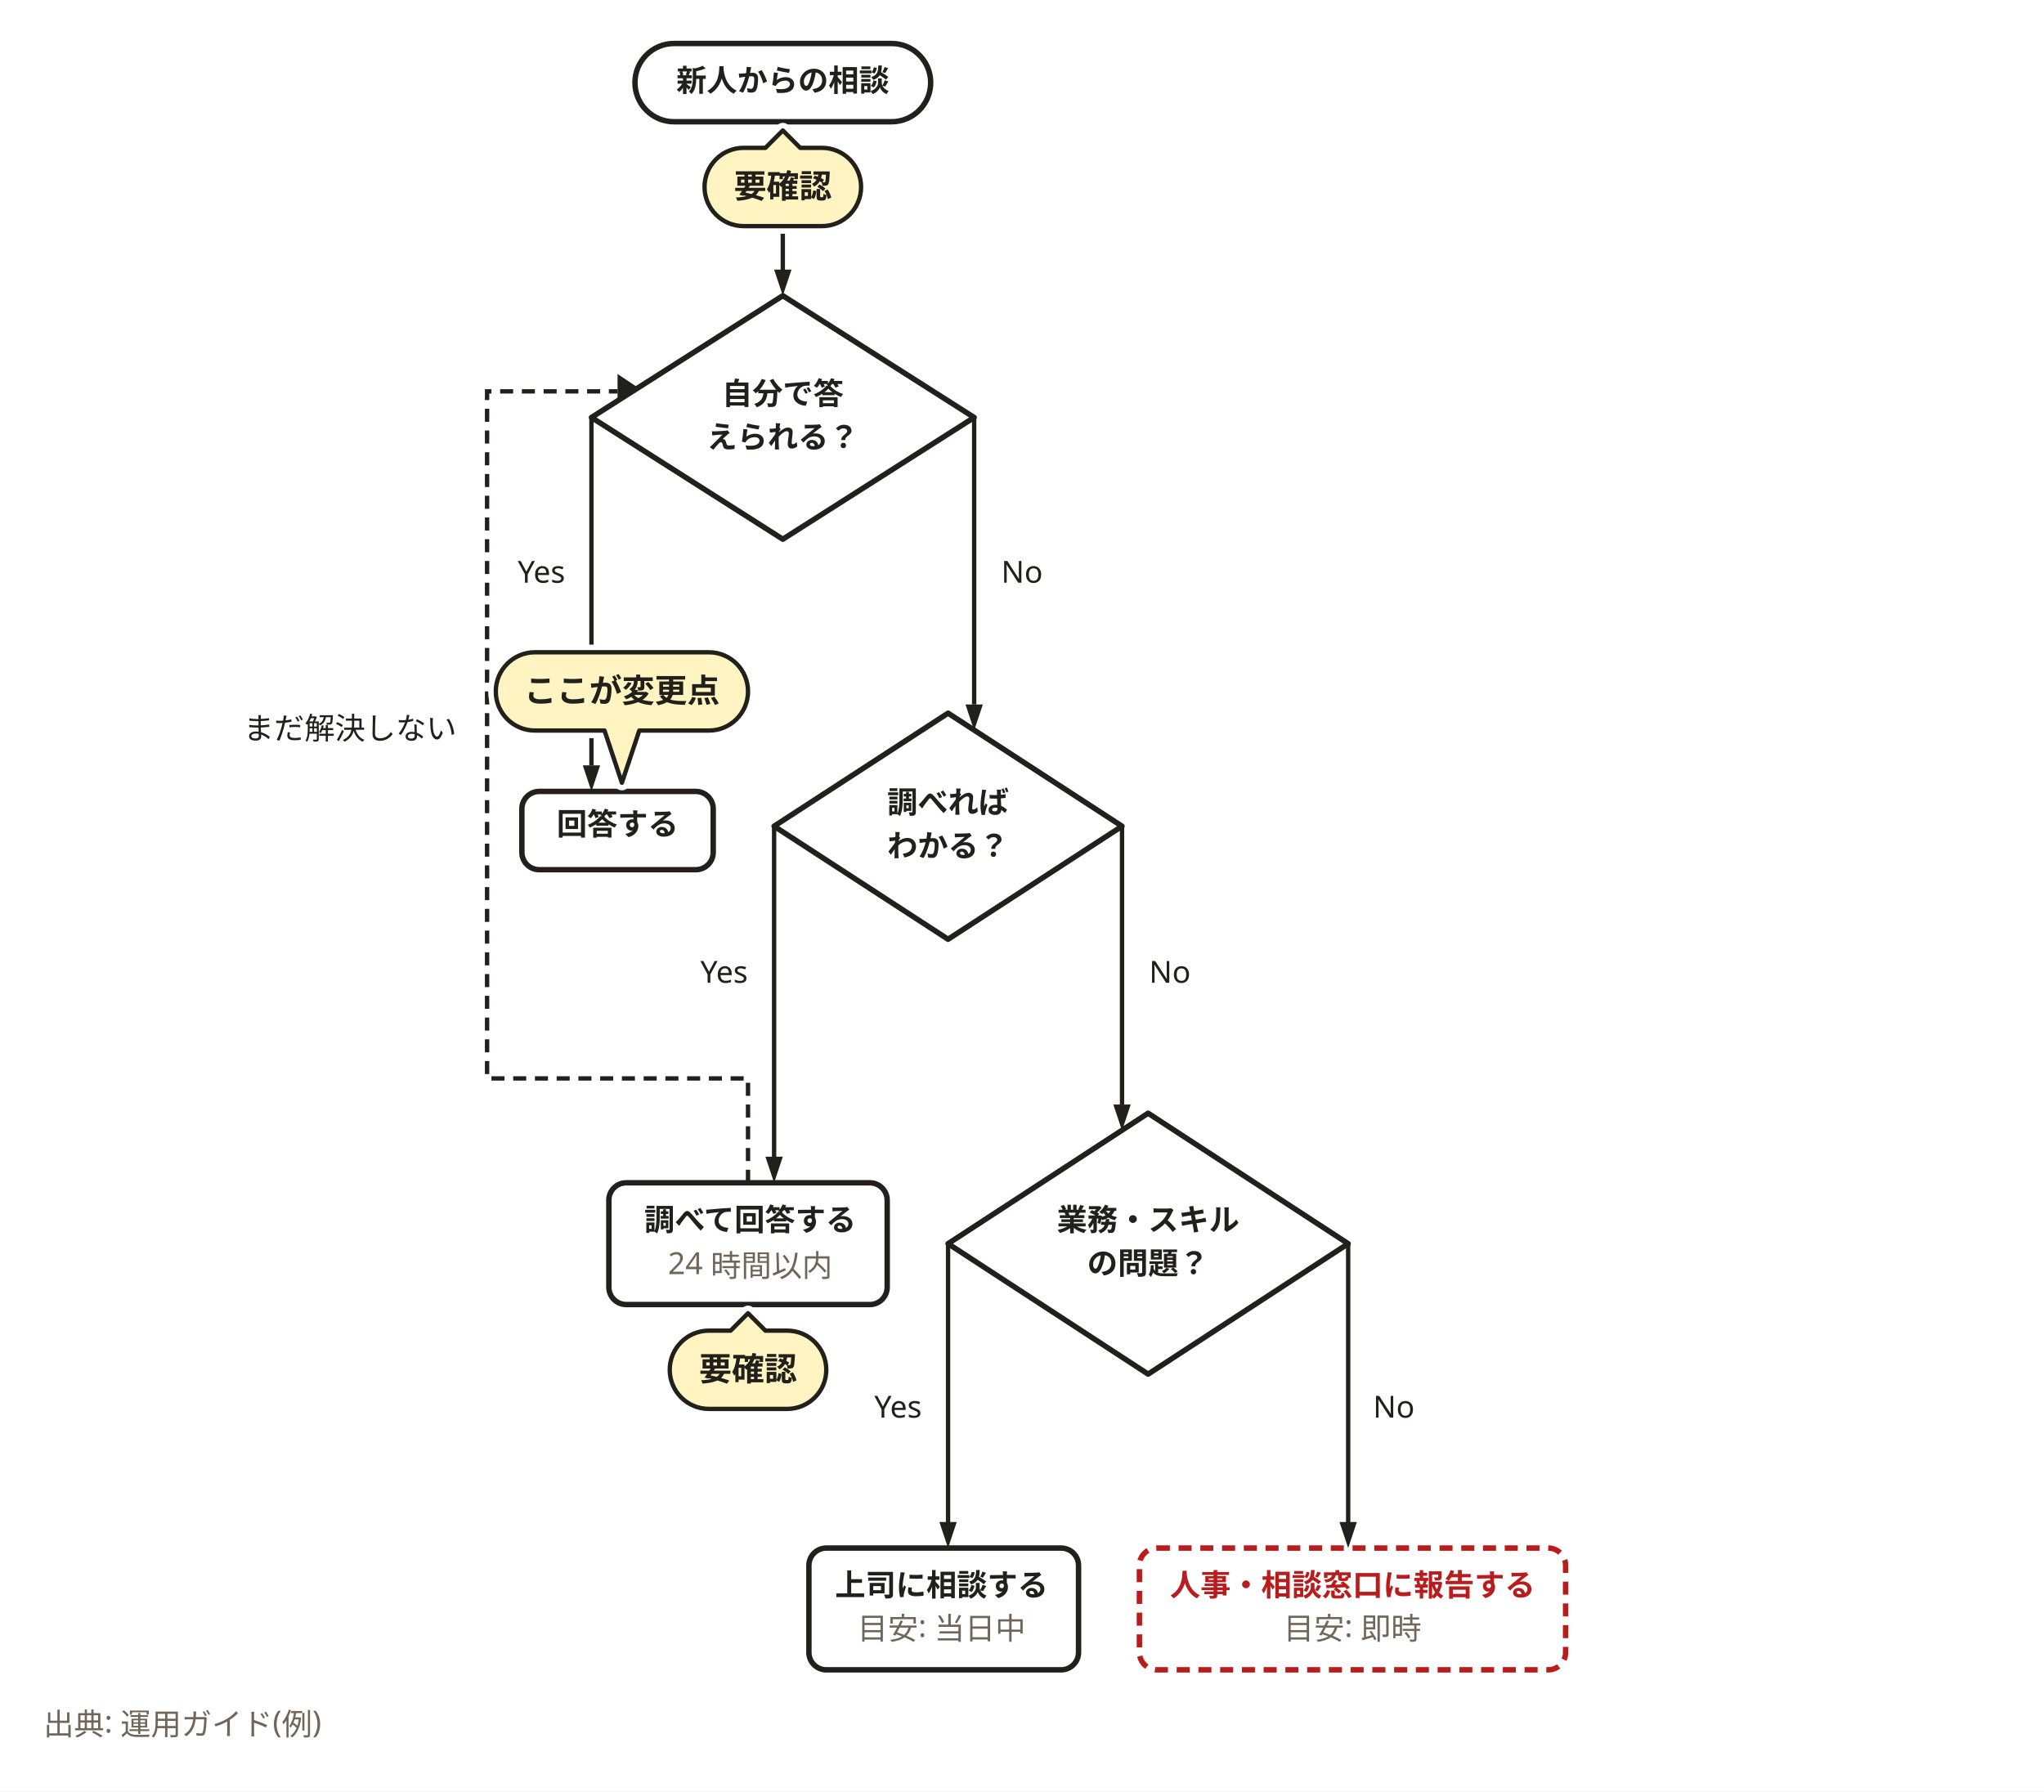
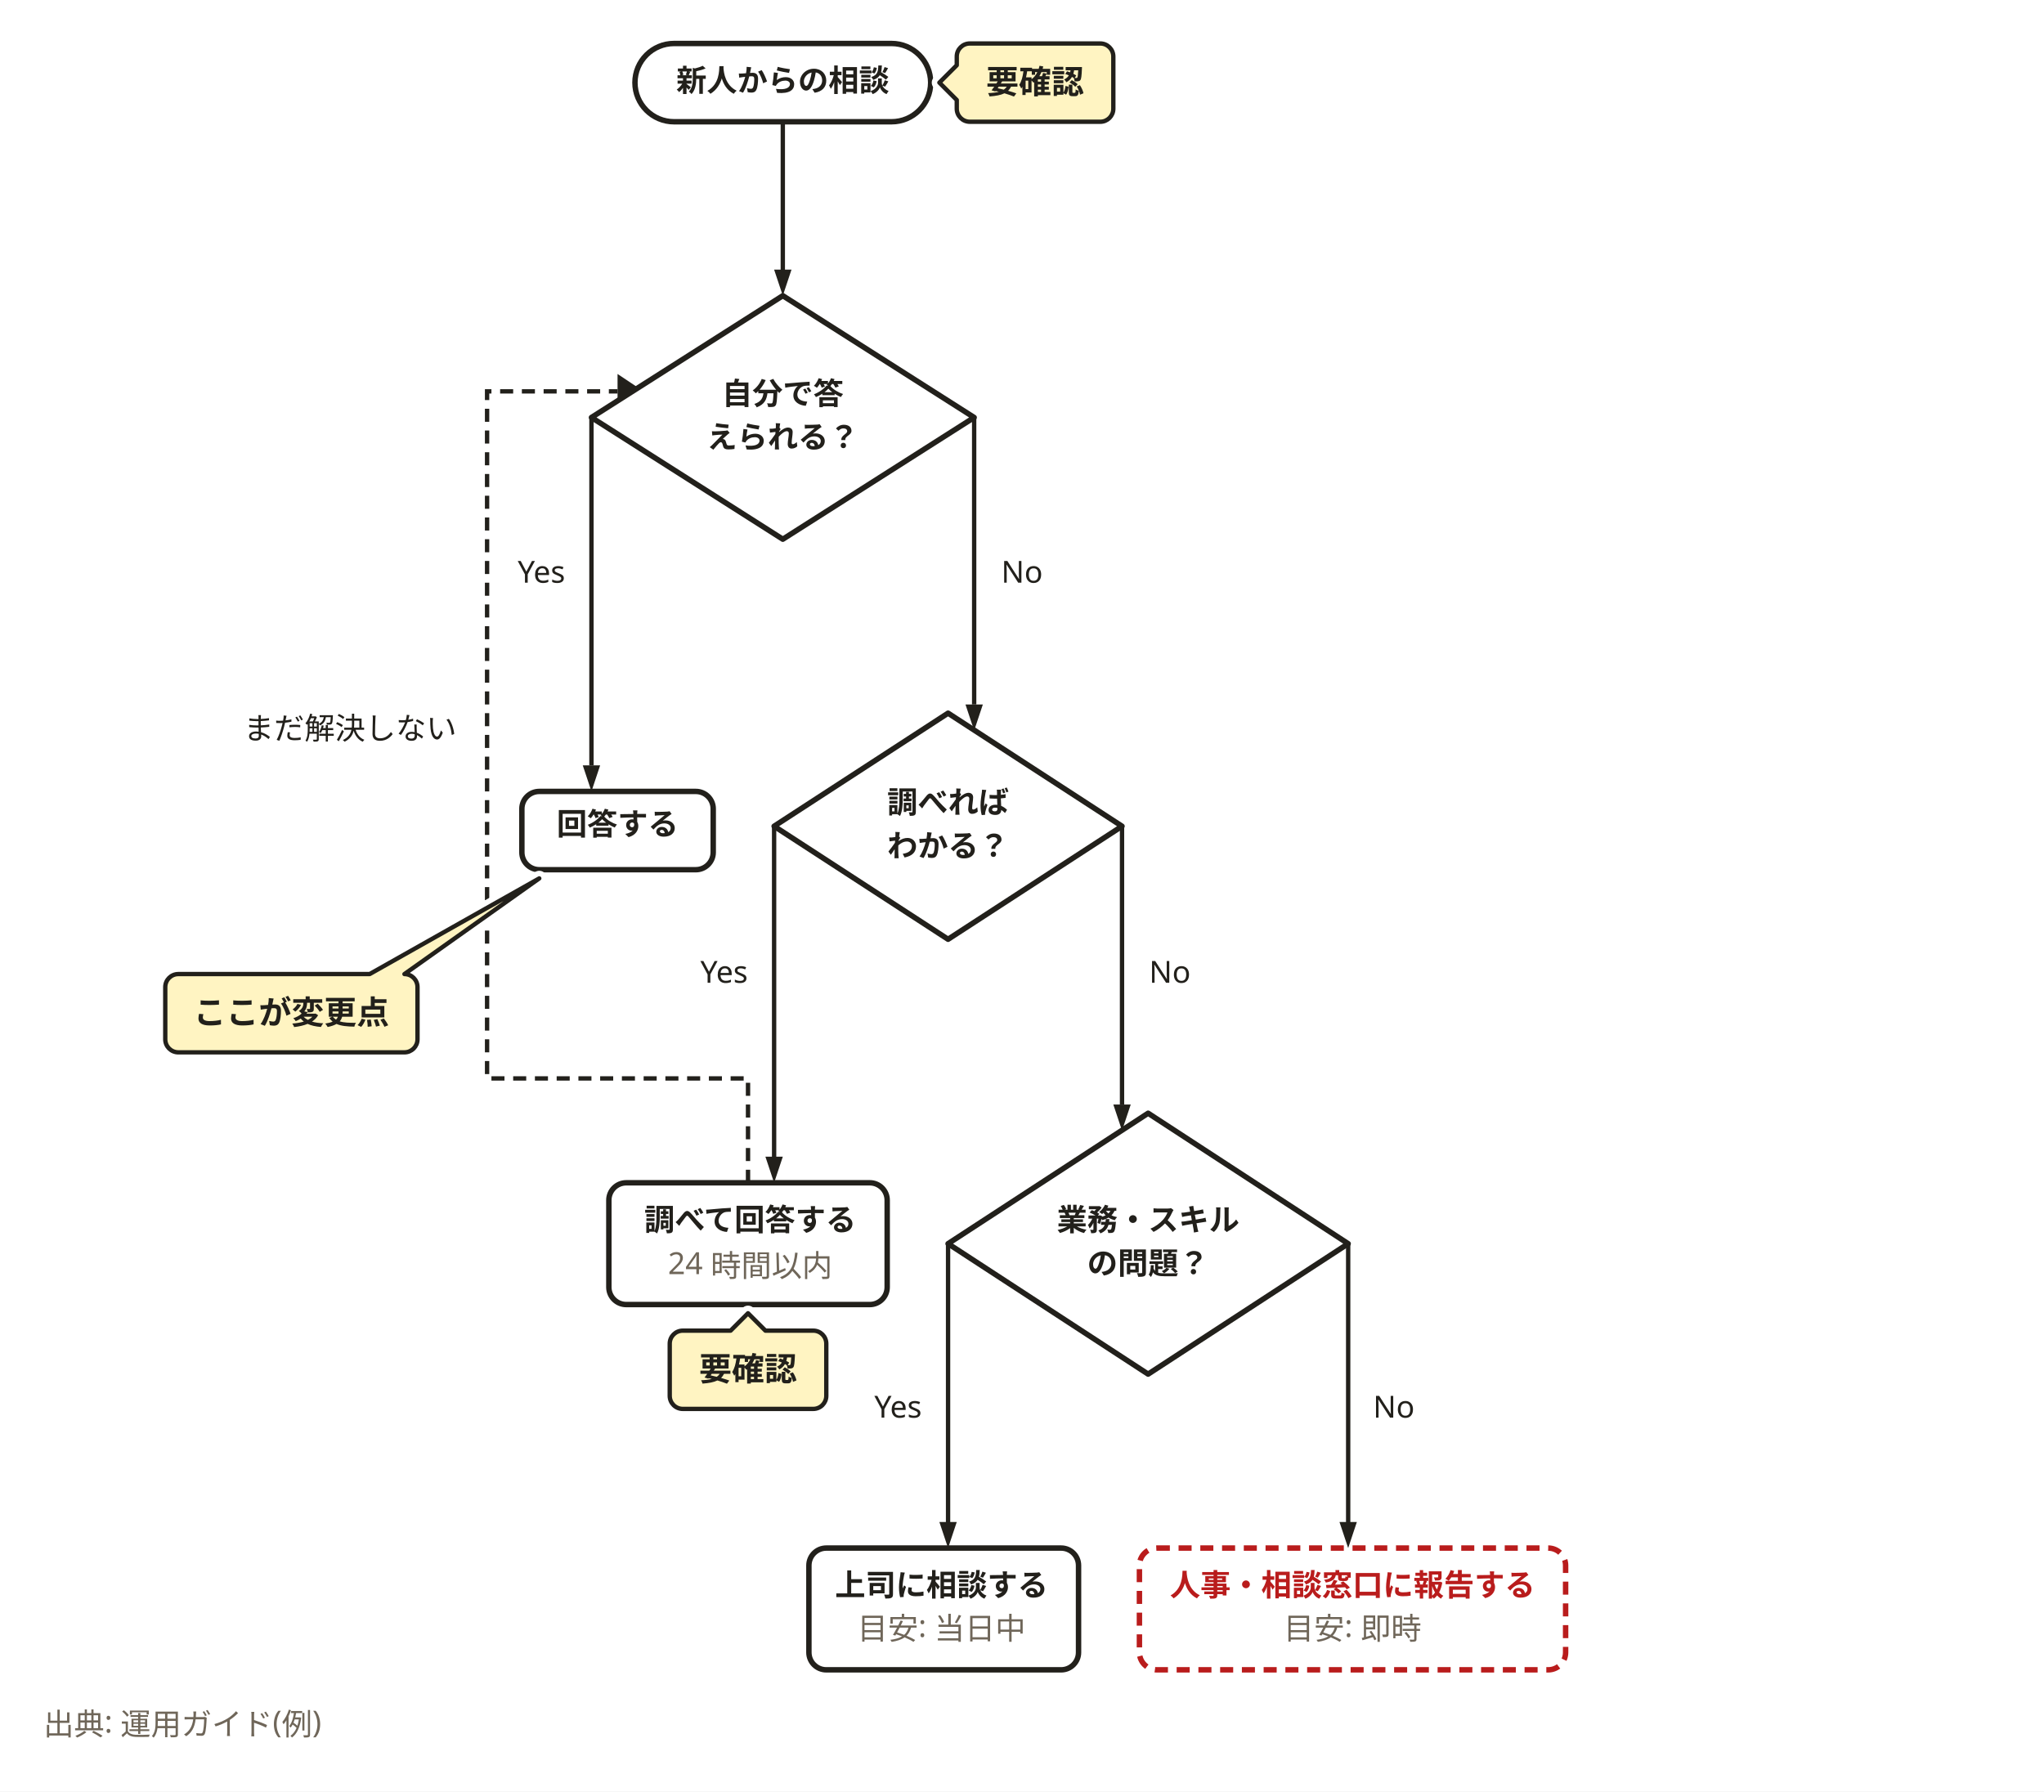
<svg xmlns="http://www.w3.org/2000/svg" width="940" height="824" viewBox="0 0 940 824" role="img" aria-labelledby="svg-title">
  <style>
    text { font-family: 'Hiragino Sans','Hiragino Kaku Gothic ProN','Yu Gothic','YuGothic',Meiryo,'Noto Sans JP',sans-serif; }
    .emoji { font-family: 'Noto Color Emoji','Segoe UI Emoji',sans-serif; }
  </style>
  <rect x="0" y="0" width="940" height="824" fill="#ffffff" />
  <path d="M360,56 L360,128" fill="none" stroke="#22201b" stroke-width="2" />
  <path d="M360,136 L356,124 L364,124 z" fill="#22201b" />
  <path d="M272,192 L272,352" fill="none" stroke="#22201b" stroke-width="2" />
  <path d="M272,364 L268,352 L276,352 z" fill="#22201b" />
  <path d="M448,192 L448,324" fill="none" stroke="#22201b" stroke-width="2" />
  <path d="M448,336 L444,324 L452,324 z" fill="#22201b" />
  <path d="M356,380 L356,536" fill="none" stroke="#22201b" stroke-width="2" />
  <path d="M356,544 L352,532 L360,532 z" fill="#22201b" />
  <path d="M516,380 L516,508" fill="none" stroke="#22201b" stroke-width="2" />
  <path d="M516,520 L512,508 L520,508 z" fill="#22201b" />
  <path d="M436,572 L436,704" fill="none" stroke="#22201b" stroke-width="2" />
  <path d="M436,712 L432,700 L440,700 z" fill="#22201b" />
  <path d="M620,572 L620,704" fill="none" stroke="#22201b" stroke-width="2" />
  <path d="M620,712 L616,700 L624,700 z" fill="#22201b" />
  <path d="M344,544 L344,496 L224,496 L224,180 L284,180" fill="none" stroke="#22201b" stroke-width="2" stroke-dasharray="6,4" />
  <path d="M296,180 L284,184 L284,172 z" fill="#22201b" />
  <rect x="292" y="20" width="136" height="36" rx="18" fill="#ffffff" stroke="#22201b" stroke-width="2.5" />
  <path d="M360,136 L448,192 L360,248 L272,192 Z" fill="#ffffff" stroke="#22201b" stroke-width="2.5" stroke-linejoin="round" />
  <rect x="240" y="364" width="88" height="36" rx="8" fill="#ffffff" stroke="#22201b" stroke-width="2.5" />
  <path d="M436,328 L516,380 L436,432 L356,380 Z" fill="#ffffff" stroke="#22201b" stroke-width="2.5" stroke-linejoin="round" />
  <rect x="280" y="544" width="128" height="56" rx="8" fill="#ffffff" stroke="#22201b" stroke-width="2.5" />
  <path d="M528,512 L620,572 L528,632 L436,572 Z" fill="#ffffff" stroke="#22201b" stroke-width="2.5" stroke-linejoin="round" />
  <rect x="372" y="712" width="124" height="56" rx="8" fill="#ffffff" stroke="#22201b" stroke-width="2.5" />
  <rect x="524" y="712" width="196" height="56" rx="8" fill="#ffffff" stroke="#b91c1c" stroke-width="2.5" stroke-dasharray="6,4" />
  <text x="360" y="42" text-anchor="middle" font-size="14" font-weight="700" fill="#22201b">新人からの相談</text>
  <text x="360" y="186" text-anchor="middle" font-size="14" font-weight="700" fill="#22201b">自分で答</text>
  <text x="360" y="206" text-anchor="middle" font-size="14" font-weight="700" fill="#22201b">えられる？</text>
  <text x="284" y="384" text-anchor="middle" font-size="14" font-weight="700" fill="#22201b">回答する</text>
  <text x="436" y="374" text-anchor="middle" font-size="14" font-weight="700" fill="#22201b">調べれば</text>
  <text x="436" y="394" text-anchor="middle" font-size="14" font-weight="700" fill="#22201b">わかる？</text>
  <text x="345" y="566" text-anchor="middle" font-size="14" font-weight="700" fill="#22201b">調べて回答する</text>
  <text x="345" y="586" text-anchor="middle" font-size="14" fill="#6f6659">24 時間以内</text>
  <text x="528" y="566" text-anchor="middle" font-size="14" font-weight="700" fill="#22201b">業務・スキル</text>
  <text x="528" y="586" text-anchor="middle" font-size="14" font-weight="700" fill="#22201b">の問題？</text>
  <text x="433" y="734" text-anchor="middle" font-size="14" font-weight="700" fill="#22201b">上司に相談する</text>
  <text x="433" y="754" text-anchor="middle" font-size="14" fill="#6f6659">目安: 当日中</text>
  <text x="622" y="734" text-anchor="middle" font-size="14" font-weight="700" fill="#b91c1c">人事・相談窓口に報告する</text>
  <text x="622" y="754" text-anchor="middle" font-size="14" fill="#6f6659">目安: 即時</text>
  <rect x="232" y="252" width="36" height="22" fill="#ffffff" />
  <text x="249" y="268" text-anchor="middle" font-size="14" fill="#22201b">Yes</text>
  <rect x="456" y="252" width="32" height="22" fill="#ffffff" />
  <text x="470" y="268" text-anchor="middle" font-size="14" fill="#22201b">No</text>
  <rect x="316" y="436" width="36" height="22" fill="#ffffff" />
  <text x="333" y="452" text-anchor="middle" font-size="14" fill="#22201b">Yes</text>
  <rect x="524" y="436" width="32" height="22" fill="#ffffff" />
  <text x="538" y="452" text-anchor="middle" font-size="14" fill="#22201b">No</text>
  <rect x="396" y="636" width="36" height="22" fill="#ffffff" />
  <text x="413" y="652" text-anchor="middle" font-size="14" fill="#22201b">Yes</text>
  <rect x="624" y="636" width="32" height="22" fill="#ffffff" />
  <text x="641" y="652" text-anchor="middle" font-size="14" fill="#22201b">No</text>
  <rect x="108" y="324" width="112" height="22" fill="#ffffff" />
  <text x="161" y="340" text-anchor="middle" font-size="14" fill="#22201b">まだ解決しない</text>
  <text x="20" y="798" font-size="14" font-weight="400" fill="#6f6659">出典: 運用ガイド(例)</text>
  <g id="overlay-layer">
    <g class="overlay">
-       <path d="M342 68L352 68L360 60L368 68H378A18 18 0 0 1 396 86V86A18 18 0 0 1 378 104H342A18 18 0 0 1 324 86V86A18 18 0 0 1 342 68Z" fill="none" stroke="#fff" stroke-width="7" stroke-linejoin="round" />
-       <path d="M342 68L352 68L360 60L368 68H378A18 18 0 0 1 396 86V86A18 18 0 0 1 378 104H342A18 18 0 0 1 324 86V86A18 18 0 0 1 342 68Z" fill="#fff4c2" stroke="#22201b" stroke-width="2" stroke-linejoin="round" />
-       <text x="360" y="91" text-anchor="middle" font-size="15" font-weight="700" fill="#22201b">要確認</text>
+       <path d="M446 20H506A6 6 0 0 1 512 26V50A6 6 0 0 1 506 56H446A6 6 0 0 1 440 50L440 46L432 38L440 30V26A6 6 0 0 1 446 20Z" fill="none" stroke="#fff" stroke-width="7" stroke-linejoin="round" />
+       <path d="M446 20H506A6 6 0 0 1 512 26V50A6 6 0 0 1 506 56H446A6 6 0 0 1 440 50L440 46L432 38L440 30V26A6 6 0 0 1 446 20Z" fill="#fff4c2" stroke="#22201b" stroke-width="2" stroke-linejoin="round" />
+       <text x="476" y="43" text-anchor="middle" font-size="15" font-weight="700" fill="#22201b">要確認</text>
    </g>
    <g class="overlay">
-       <path d="M246 300H326A18 18 0 0 1 344 318V318A18 18 0 0 1 326 336L294 336L286 360L278 336H246A18 18 0 0 1 228 318V318A18 18 0 0 1 246 300Z" fill="none" stroke="#fff" stroke-width="7" stroke-linejoin="round" />
-       <path d="M246 300H326A18 18 0 0 1 344 318V318A18 18 0 0 1 326 336L294 336L286 360L278 336H246A18 18 0 0 1 228 318V318A18 18 0 0 1 246 300Z" fill="#fff4c2" stroke="#22201b" stroke-width="2" stroke-linejoin="round" />
-       <text x="286" y="323" text-anchor="middle" font-size="15" font-weight="700" fill="#22201b">ここが変更点</text>
+       <path d="M82 448L170 448L248 404L186 448H186A6 6 0 0 1 192 454V478A6 6 0 0 1 186 484H82A6 6 0 0 1 76 478V454A6 6 0 0 1 82 448Z" fill="none" stroke="#fff" stroke-width="7" stroke-linejoin="round" />
+       <path d="M82 448L170 448L248 404L186 448H186A6 6 0 0 1 192 454V478A6 6 0 0 1 186 484H82A6 6 0 0 1 76 478V454A6 6 0 0 1 82 448Z" fill="#fff4c2" stroke="#22201b" stroke-width="2" stroke-linejoin="round" />
+       <text x="134" y="471" text-anchor="middle" font-size="15" font-weight="700" fill="#22201b">ここが変更点</text>
    </g>
    <g class="overlay">
-       <path d="M326 612L336 612L344 604L352 612H362A18 18 0 0 1 380 630V630A18 18 0 0 1 362 648H326A18 18 0 0 1 308 630V630A18 18 0 0 1 326 612Z" fill="none" stroke="#fff" stroke-width="7" stroke-linejoin="round" />
-       <path d="M326 612L336 612L344 604L352 612H362A18 18 0 0 1 380 630V630A18 18 0 0 1 362 648H326A18 18 0 0 1 308 630V630A18 18 0 0 1 326 612Z" fill="#fff4c2" stroke="#22201b" stroke-width="2" stroke-linejoin="round" />
+       <path d="M314 612L336 612L344 604L352 612H374A6 6 0 0 1 380 618V642A6 6 0 0 1 374 648H314A6 6 0 0 1 308 642V618A6 6 0 0 1 314 612Z" fill="none" stroke="#fff" stroke-width="7" stroke-linejoin="round" />
+       <path d="M314 612L336 612L344 604L352 612H374A6 6 0 0 1 380 618V642A6 6 0 0 1 374 648H314A6 6 0 0 1 308 642V618A6 6 0 0 1 314 612Z" fill="#fff4c2" stroke="#22201b" stroke-width="2" stroke-linejoin="round" />
      <text x="344" y="635" text-anchor="middle" font-size="15" font-weight="700" fill="#22201b">要確認</text>
    </g>
  </g>
</svg>
